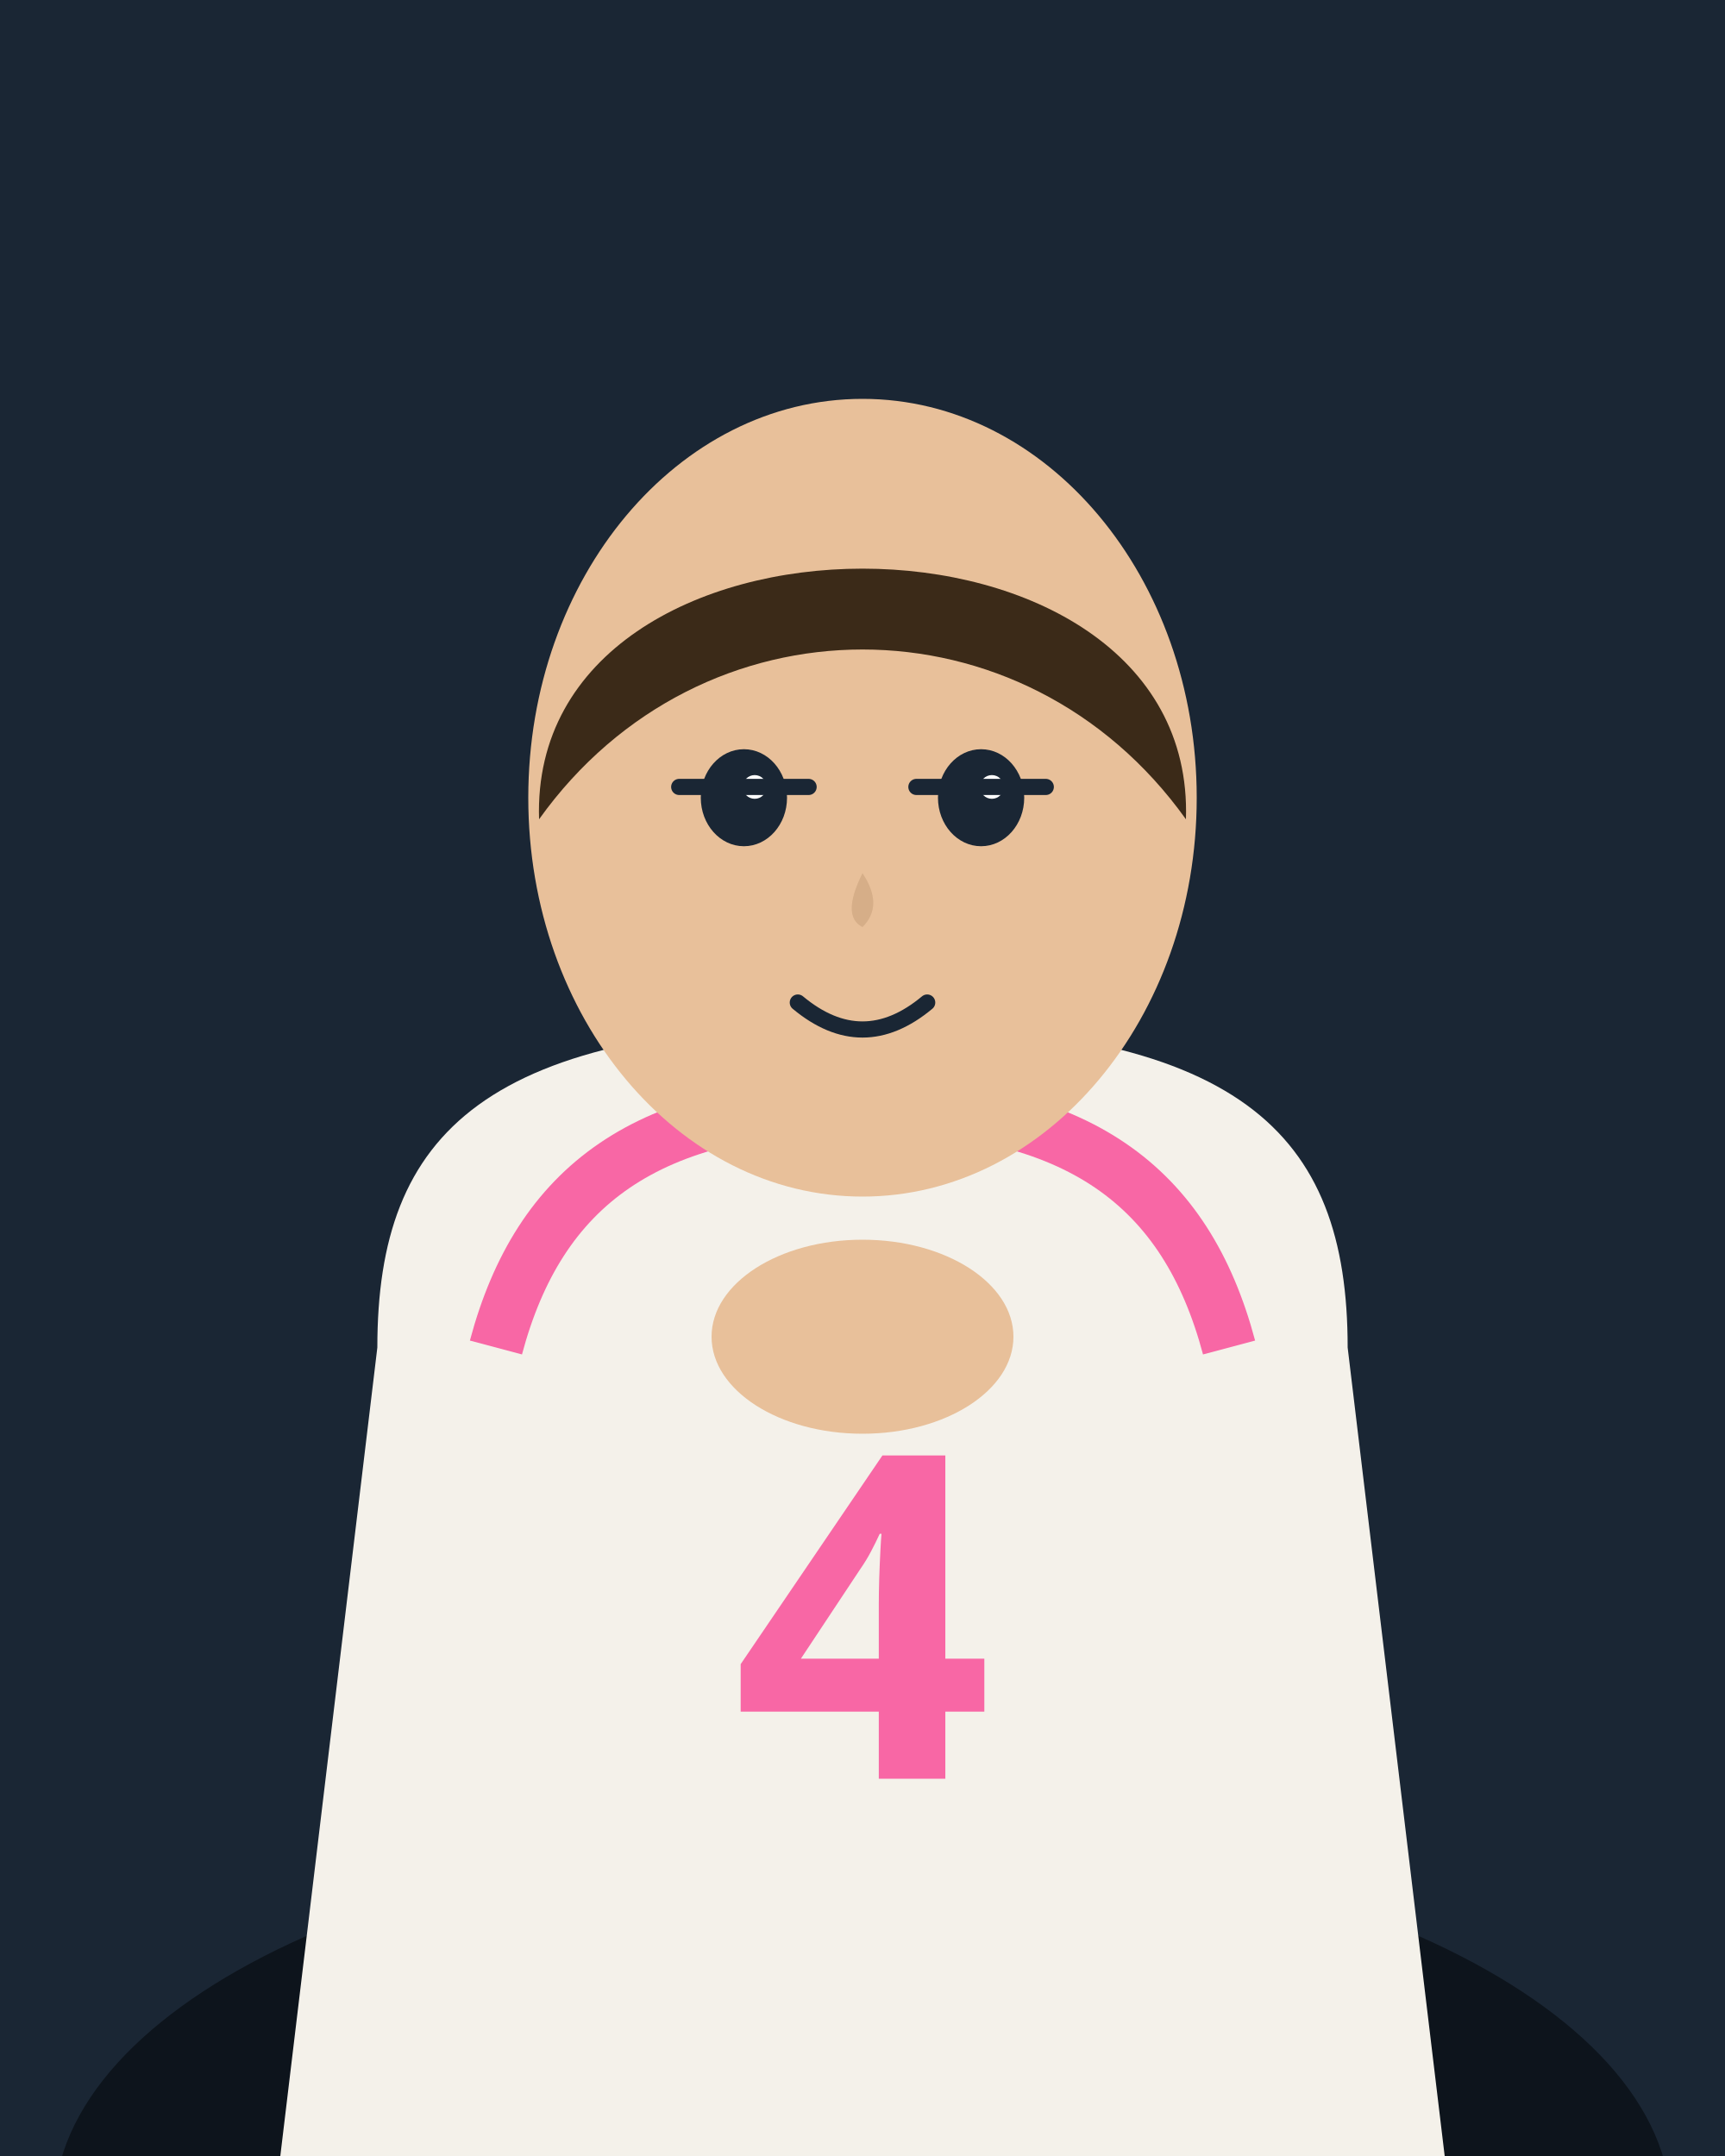
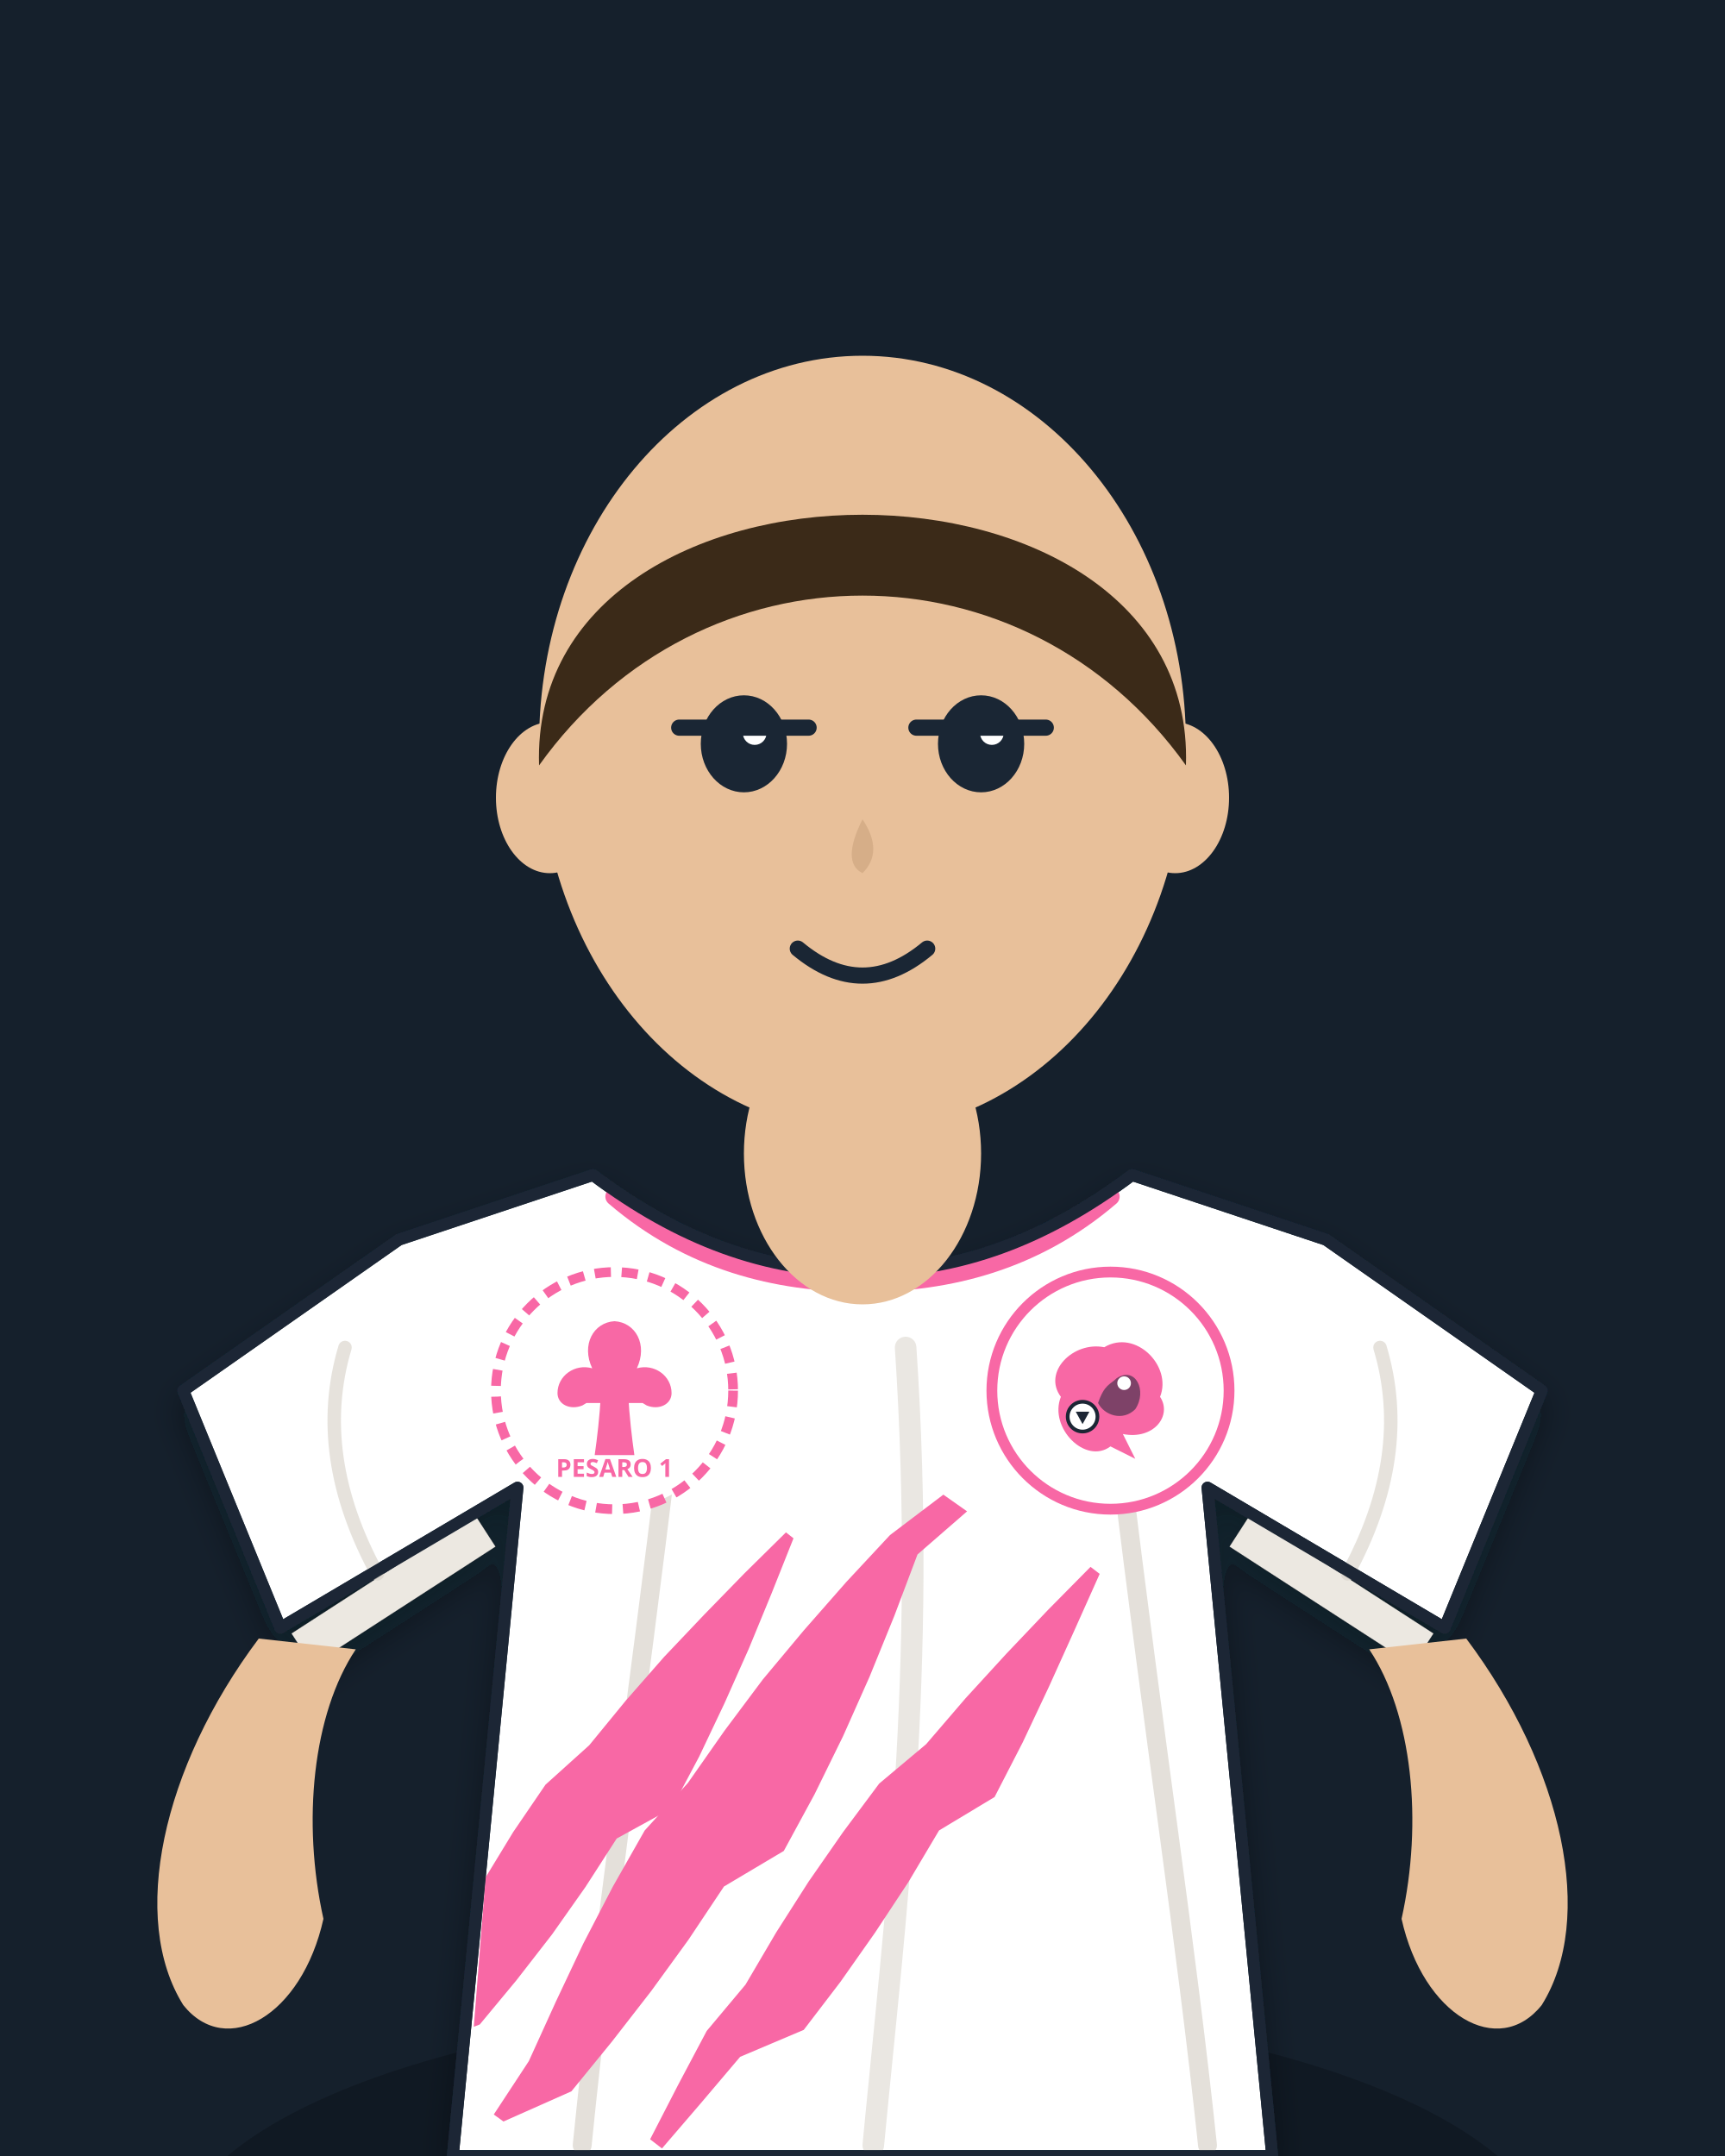
<svg xmlns="http://www.w3.org/2000/svg" viewBox="0 0 320 400" width="320" height="400" role="img" aria-label="">
-   <rect width="320" height="400" fill="#1a2634" />
-   <ellipse cx="160" cy="410" rx="150" ry="70" fill="#0d141c" />
-   <path d="M70 250 C70 210 90 190 160 190 C230 190 250 210 250 250 L268 400 L52 400 Z" fill="#f4f1ea" />
-   <path d="M92 250 C100 220 120 205 160 205 C200 205 220 220 228 250" fill="none" stroke="#f867a5" stroke-width="10" />
-   <text x="160" y="330" text-anchor="middle" font-family="ui-sans-serif, system-ui, sans-serif" font-size="84" font-weight="700" fill="#f867a5">4</text>
-   <ellipse cx="160" cy="248" rx="28" ry="18" fill="#e8c09a" />
-   <ellipse cx="160" cy="148" rx="62" ry="74" fill="#e8c09a" />
-   <ellipse cx="138" cy="148" rx="8" ry="9" fill="#1a2634" />
-   <ellipse cx="182" cy="148" rx="8" ry="9" fill="#1a2634" />
-   <circle cx="140" cy="146" r="2.2" fill="#ffffff" />
-   <circle cx="184" cy="146" r="2.2" fill="#ffffff" />
-   <path d="M150 146 H126" stroke="#1a2634" stroke-width="3" stroke-linecap="round" />
-   <path d="M170 146 H194" stroke="#1a2634" stroke-width="3" stroke-linecap="round" />
-   <path d="M160 162 q 4 6 0 10 q -4 -2 0 -10" fill="#d6ae88" />
-   <path d="M148 186 Q160 196 172 186" fill="none" stroke="#1a2634" stroke-width="3" stroke-linecap="round" />
-   <path d="M100 152 C98 90 222 90 220 152 C190 110 130 110 100 152 Z" fill="#3b2a18" />
+   <defs>
+     <clipPath id="p-andrea-4-torso">
+       <path d="M98 248 C120 240 140 246 160 246 C180 246 200 240 222 248 L234 400 L86 400 Z" />
+     </clipPath>
+     <linearGradient id="p-andrea-4-shine" x1="0" y1="0" x2="1" y2="1">
+       <stop offset="0" stop-color="#ffffff" stop-opacity="0.28" />
+       <stop offset="0.45" stop-color="#ffffff" stop-opacity="0" />
+     </linearGradient>
+     <filter id="p-andrea-4-soft" x="-10%" y="-10%" width="120%" height="120%">
+       <feDropShadow dx="0" dy="3" stdDeviation="3" flood-color="#0d141c" flood-opacity="0.35" />
+     </filter>
+   </defs>
+   <rect width="320" height="400" fill="#15202c" />
+   <ellipse cx="160" cy="418" rx="128" ry="46" fill="#0d141c" opacity="0.55" />
+   <g id="kit-body" filter="url(#p-andrea-4-soft)">
+     <path d="M110 218 C126 230 142 236 160 236 C178 236 194 230 210 218 L246 230 L286 258 L268 302 L224 276 L236 400 L84 400 L96 276 L52 302 L34 258 L74 230 Z" fill="#ffffff" stroke="#1a2634" stroke-width="2.2" stroke-linejoin="round" />
+     <path d="M110 218 C126 230 142 236 160 236 C178 236 194 230 210 218 L246 230 L286 258 L268 302 L224 276 L236 400 L84 400 L96 276 L52 302 L34 258 L74 230 Z" fill="url(#p-andrea-4-shine)" />
+     <path d="M56 306 L90 284" fill="none" stroke="#ece8e1" stroke-width="7" stroke-linecap="butt" />
+     <path d="M264 306 L230 284" fill="none" stroke="#ece8e1" stroke-width="7" stroke-linecap="butt" />
+     <path d="M114 222 C128 234 144 238 160 238 C176 238 192 234 206 222" fill="none" stroke="#f867a5" stroke-width="3.4" stroke-linecap="round" />
+     <path d="M124 268 C118 318 112 358 108 398" fill="none" stroke="#d8d3ca" stroke-width="3.5" stroke-linecap="round" opacity="0.7" />
+     <path d="M168 250 C172 310 166 356 162 398" fill="none" stroke="#d8d3ca" stroke-width="4" stroke-linecap="round" opacity="0.55" />
+     <path d="M208 272 C214 322 220 360 224 398" fill="none" stroke="#d8d3ca" stroke-width="3.5" stroke-linecap="round" opacity="0.7" />
+     <path d="M64 250 Q58 270 70 292" fill="none" stroke="#d8d3ca" stroke-width="2.5" stroke-linecap="round" opacity="0.65" />
+     <path d="M256 250 Q262 270 250 292" fill="none" stroke="#d8d3ca" stroke-width="2.5" stroke-linecap="round" opacity="0.65" />
+     <g clip-path="url(#p-andrea-4-torso)" id="claw-slashes" fill="#f867a5">
+       <path d="M70.1 388.1L77.2 380.1L89.0 375.6L95.8 367.4L102.4 358.9L108.6 350.1L114.4 341.1L124.6 335.5L129.7 325.9L134.4 316.0L138.9 305.9L143.1 295.7L147.2 285.4L145.8 284.3L138.1 291.9L130.6 299.6L123.2 307.4L116.1 315.5L109.3 323.8L101.2 331.1L95.2 339.9L89.6 349.1L84.3 358.5L79.3 368.2L72.8 376.7L68.1 386.6Z" />
+       <path d="M93.4 393.6L106.0 388.0L113.5 378.8L120.8 369.4L127.7 359.9L134.3 350.0L145.4 343.4L151.1 332.9L156.4 322.1L161.3 311.1L165.9 299.8L170.2 288.4L179.4 280.4L175.0 277.3L165.1 284.8L157.0 293.5L149.1 302.5L141.5 311.6L134.4 321.1L127.6 330.8L119.6 339.6L113.7 350.0L108.2 360.6L103.1 371.4L98.1 382.4L91.6 392.3Z" />
+       <path d="M122.8 398.6L130.1 390.1L137.3 381.6L149.1 376.6L155.9 367.7L162.3 358.6L168.5 349.2L174.2 339.6L184.5 333.4L189.7 323.3L194.6 312.9L199.3 302.5L204.0 292.0L202.3 290.7L194.4 298.7L186.7 306.8L179.1 315.1L171.8 323.6L163.1 330.9L156.4 339.9L150.0 349.1L144.0 358.5L138.3 368.2L131.1 376.8L125.8 386.8L120.6 396.9Z" />
+     </g>
+     <g id="badge-agesci" transform="translate(114 258)">
+       <circle r="22" fill="#ffffff" stroke="#f867a5" stroke-width="1.8" stroke-dasharray="3 2" />
+       <g transform="scale(1.15)">
+         <path fill="#f867a5" d="M0 -11.2 C3.4 -11 5.4 -7.4 3.6 -3.6 C6.4 -4.4 9.2 -2.4 9.2 0.4 C9.2 2.2 7.2 3.2 5.2 2.4 L2.2 0.6 C2.4 4.2 2.8 7.6 3.2 10.4 H-3.2 C-2.8 7.6 -2.4 4.2 -2.2 0.6 L-5.2 2.4 C-7.2 3.2 -9.2 2.2 -9.2 0.4 C-9.2 -2.4 -6.4 -4.4 -3.6 -3.6 C-5.4 -7.4 -3.4 -11 0 -11.2 Z M-5.6 0.2 H5.6 V2 H-5.6 Z" />
+       </g>
+       <text x="0" y="16" text-anchor="middle" font-size="4.6" font-family="ui-sans-serif, system-ui, sans-serif" font-weight="700" fill="#f867a5">PESARO 1</text>
+     </g>
+     <g id="badge-sacchos" transform="translate(206 258)">
+       <circle r="22" fill="#ffffff" stroke="#f867a5" stroke-width="2" />
+       <g transform="scale(1.15)">
+         <path fill="#f867a5" d="M-1 -7 C4 -10 10 -4 8 1 C10 4 7 8 2 7 L4 11 L0 9 C-4 12 -10 6 -8 1 C-11 -3 -6 -8 -1 -7 Z" />
+         <path fill="#1a2634" d="M1 -2 C4 -4 6 0 4 3 C2 5 -1 4 -2 2 C-1 -1 0 -1 1 -2 Z" opacity="0.55" />
+         <circle cx="2.2" cy="-1.2" r="1.1" fill="#ffffff" />
+         <circle cx="-4.5" cy="4.2" r="2.4" fill="#ffffff" stroke="#1a2634" stroke-width="0.6" />
+         <path fill="#1a2634" d="M-5.6 3.4 L-3.4 3.4 L-4.5 5.4 Z" />
+       </g>
+     </g>
+     <path d="M110 218 C126 230 142 236 160 236 C178 236 194 230 210 218 L246 230 L286 258 L268 302 L224 276 L236 400 L84 400 L96 276 L52 302 L34 258 L74 230 Z" fill="none" stroke="#1a2634" stroke-width="2.2" stroke-linejoin="round" />
+   </g>
+   <path d="M48 304 C30 328 24 356 34 372 C42 382 56 374 60 356 C56 338 58 318 66 306 Z" fill="#e8c09a" />
+   <path d="M272 304 C290 328 296 356 286 372 C278 382 264 374 260 356 C264 338 262 318 254 306 Z" fill="#e8c09a" />
+   <ellipse cx="160" cy="214" rx="22" ry="28" fill="#e8c09a" />
+   <ellipse cx="102" cy="148" rx="10" ry="14" fill="#e8c09a" />
+   <ellipse cx="218" cy="148" rx="10" ry="14" fill="#e8c09a" />
+   <ellipse cx="160" cy="138" rx="60" ry="72" fill="#e8c09a" />
+   <ellipse cx="138" cy="138" rx="8" ry="9" fill="#1a2634" />
+   <ellipse cx="182" cy="138" rx="8" ry="9" fill="#1a2634" />
+   <circle cx="140" cy="136" r="2.2" fill="#ffffff" />
+   <circle cx="184" cy="136" r="2.2" fill="#ffffff" />
+   <path d="M150 135 H126" stroke="#1a2634" stroke-width="3" stroke-linecap="round" />
+   <path d="M170 135 H194" stroke="#1a2634" stroke-width="3" stroke-linecap="round" />
+   <path d="M160 152 q 4 6 0 10 q -4 -2 0 -10" fill="#d6ae88" />
+   <path d="M148 176 Q160 186 172 176" fill="none" stroke="#1a2634" stroke-width="3" stroke-linecap="round" />
+   <path d="M100 142 C98 80 222 80 220 142 C190 100 130 100 100 142 Z" fill="#3b2a18" />
</svg>
